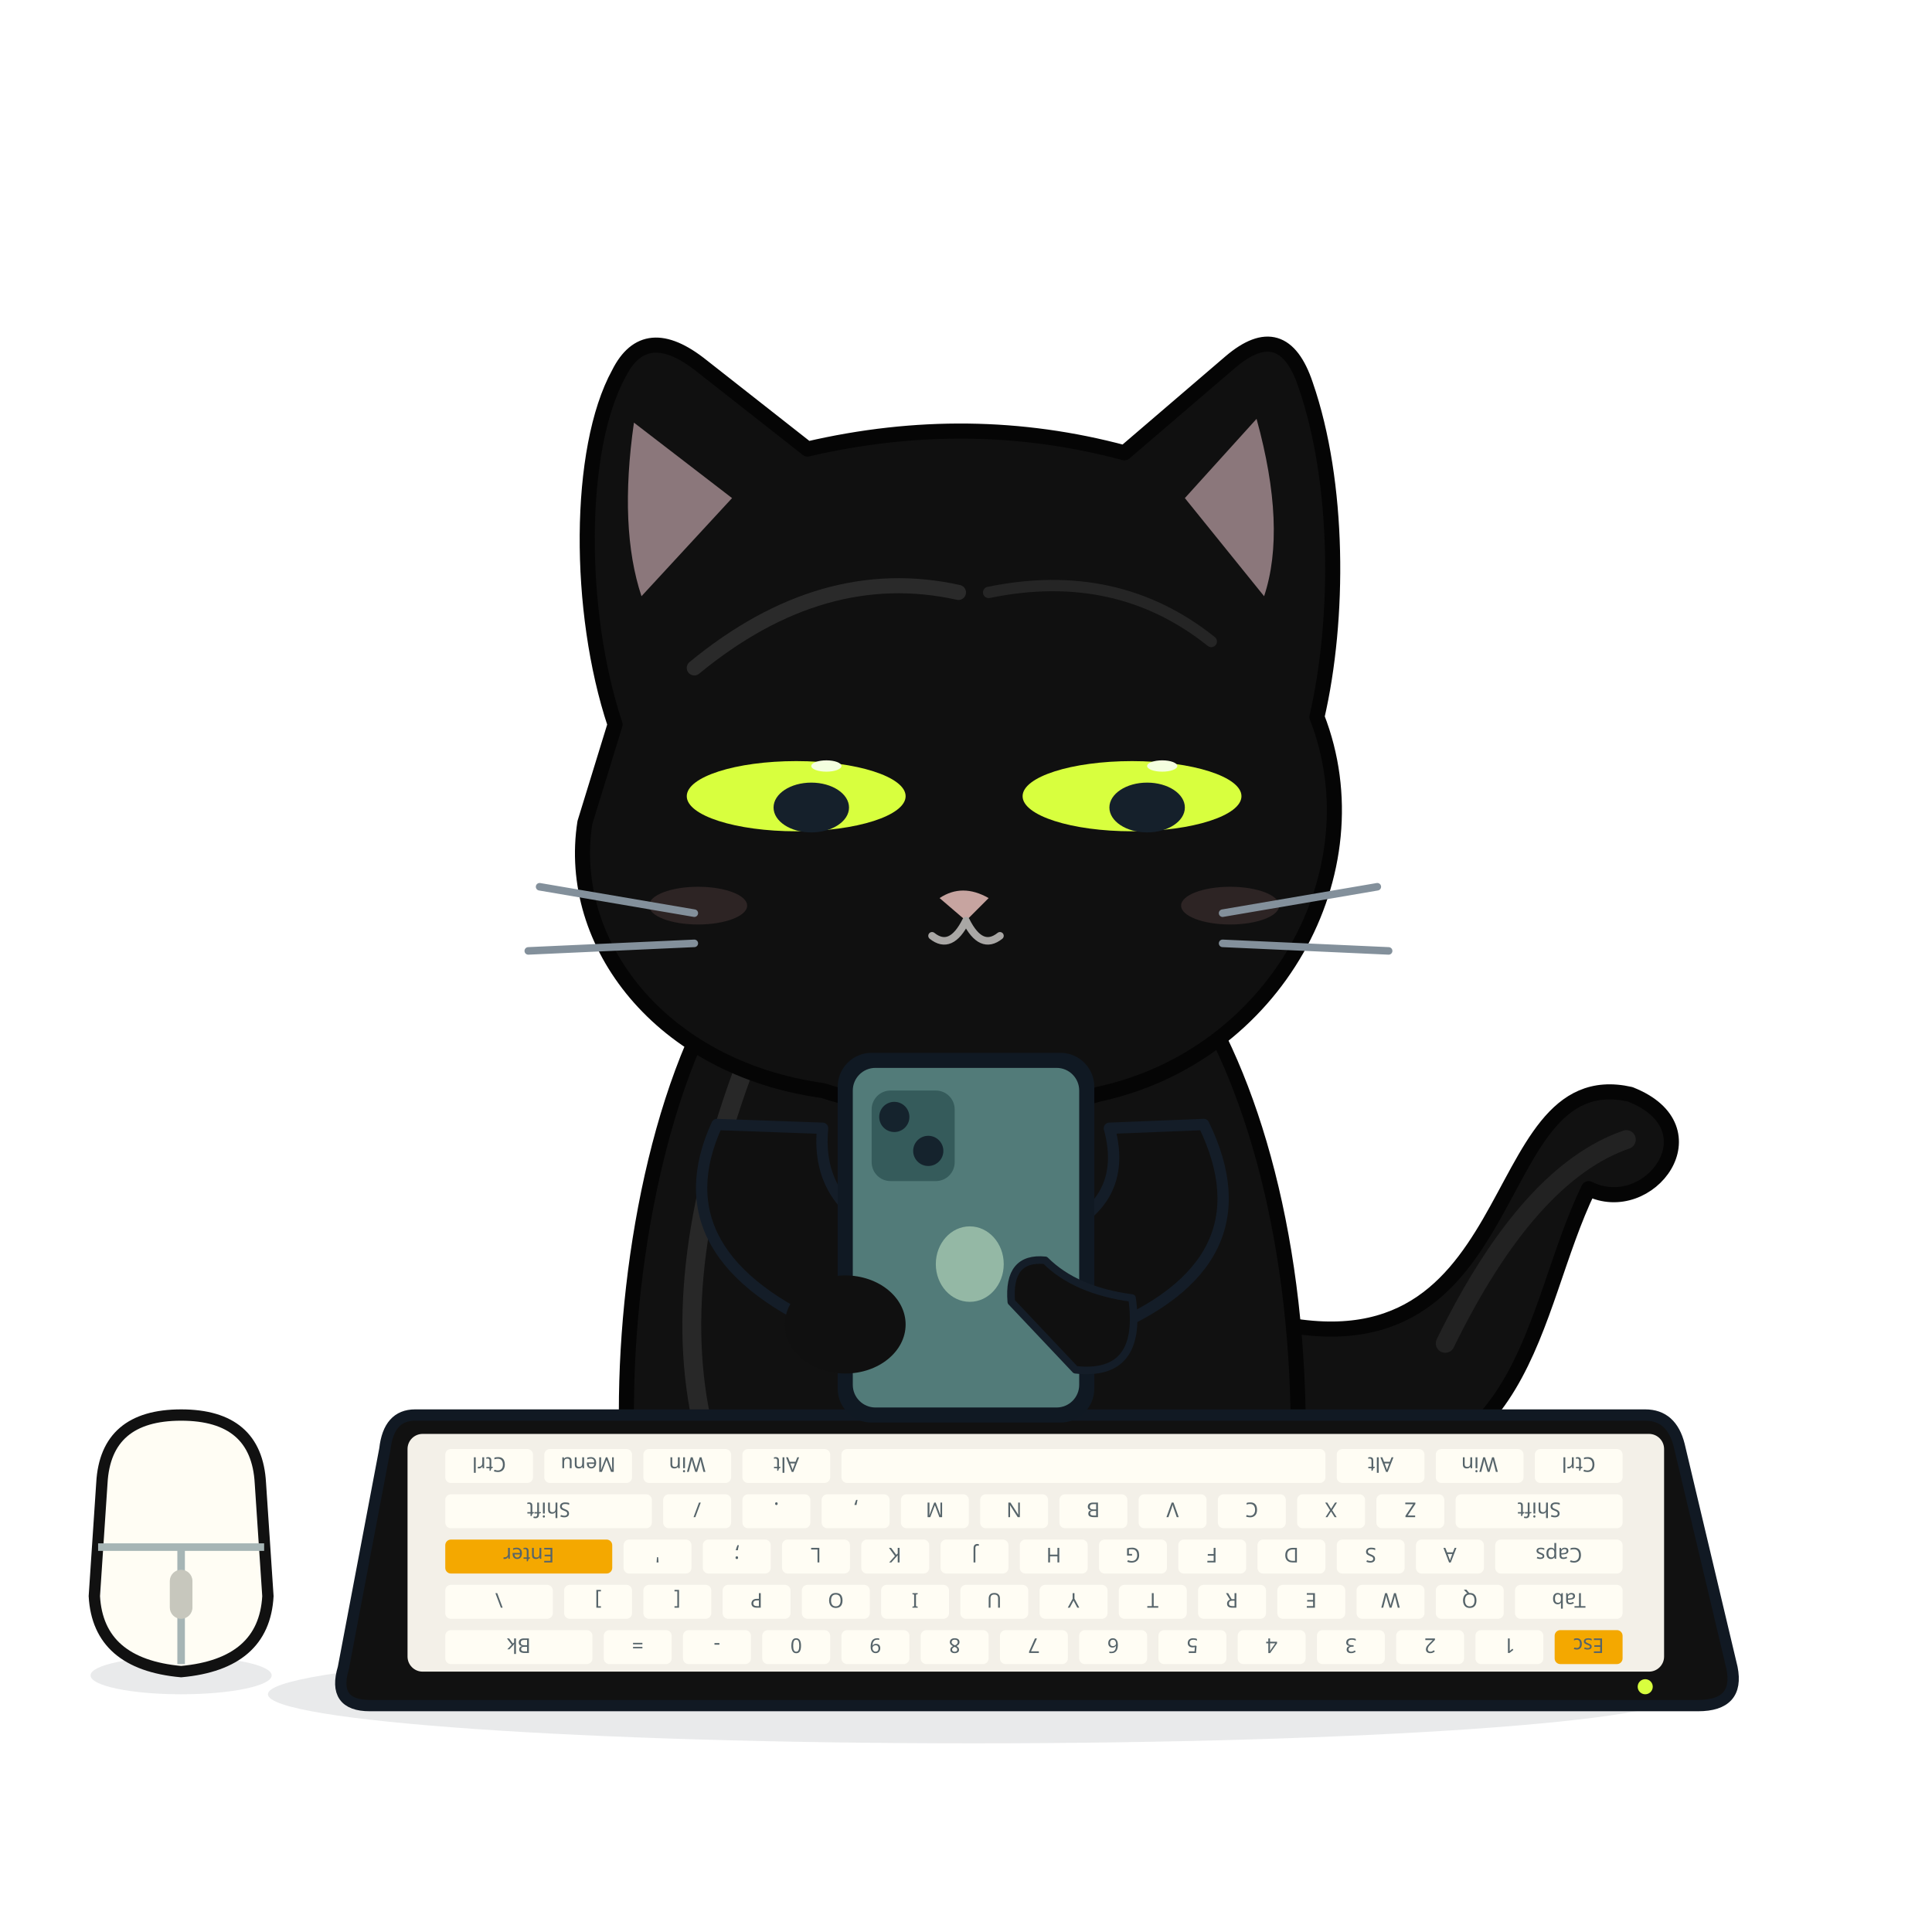
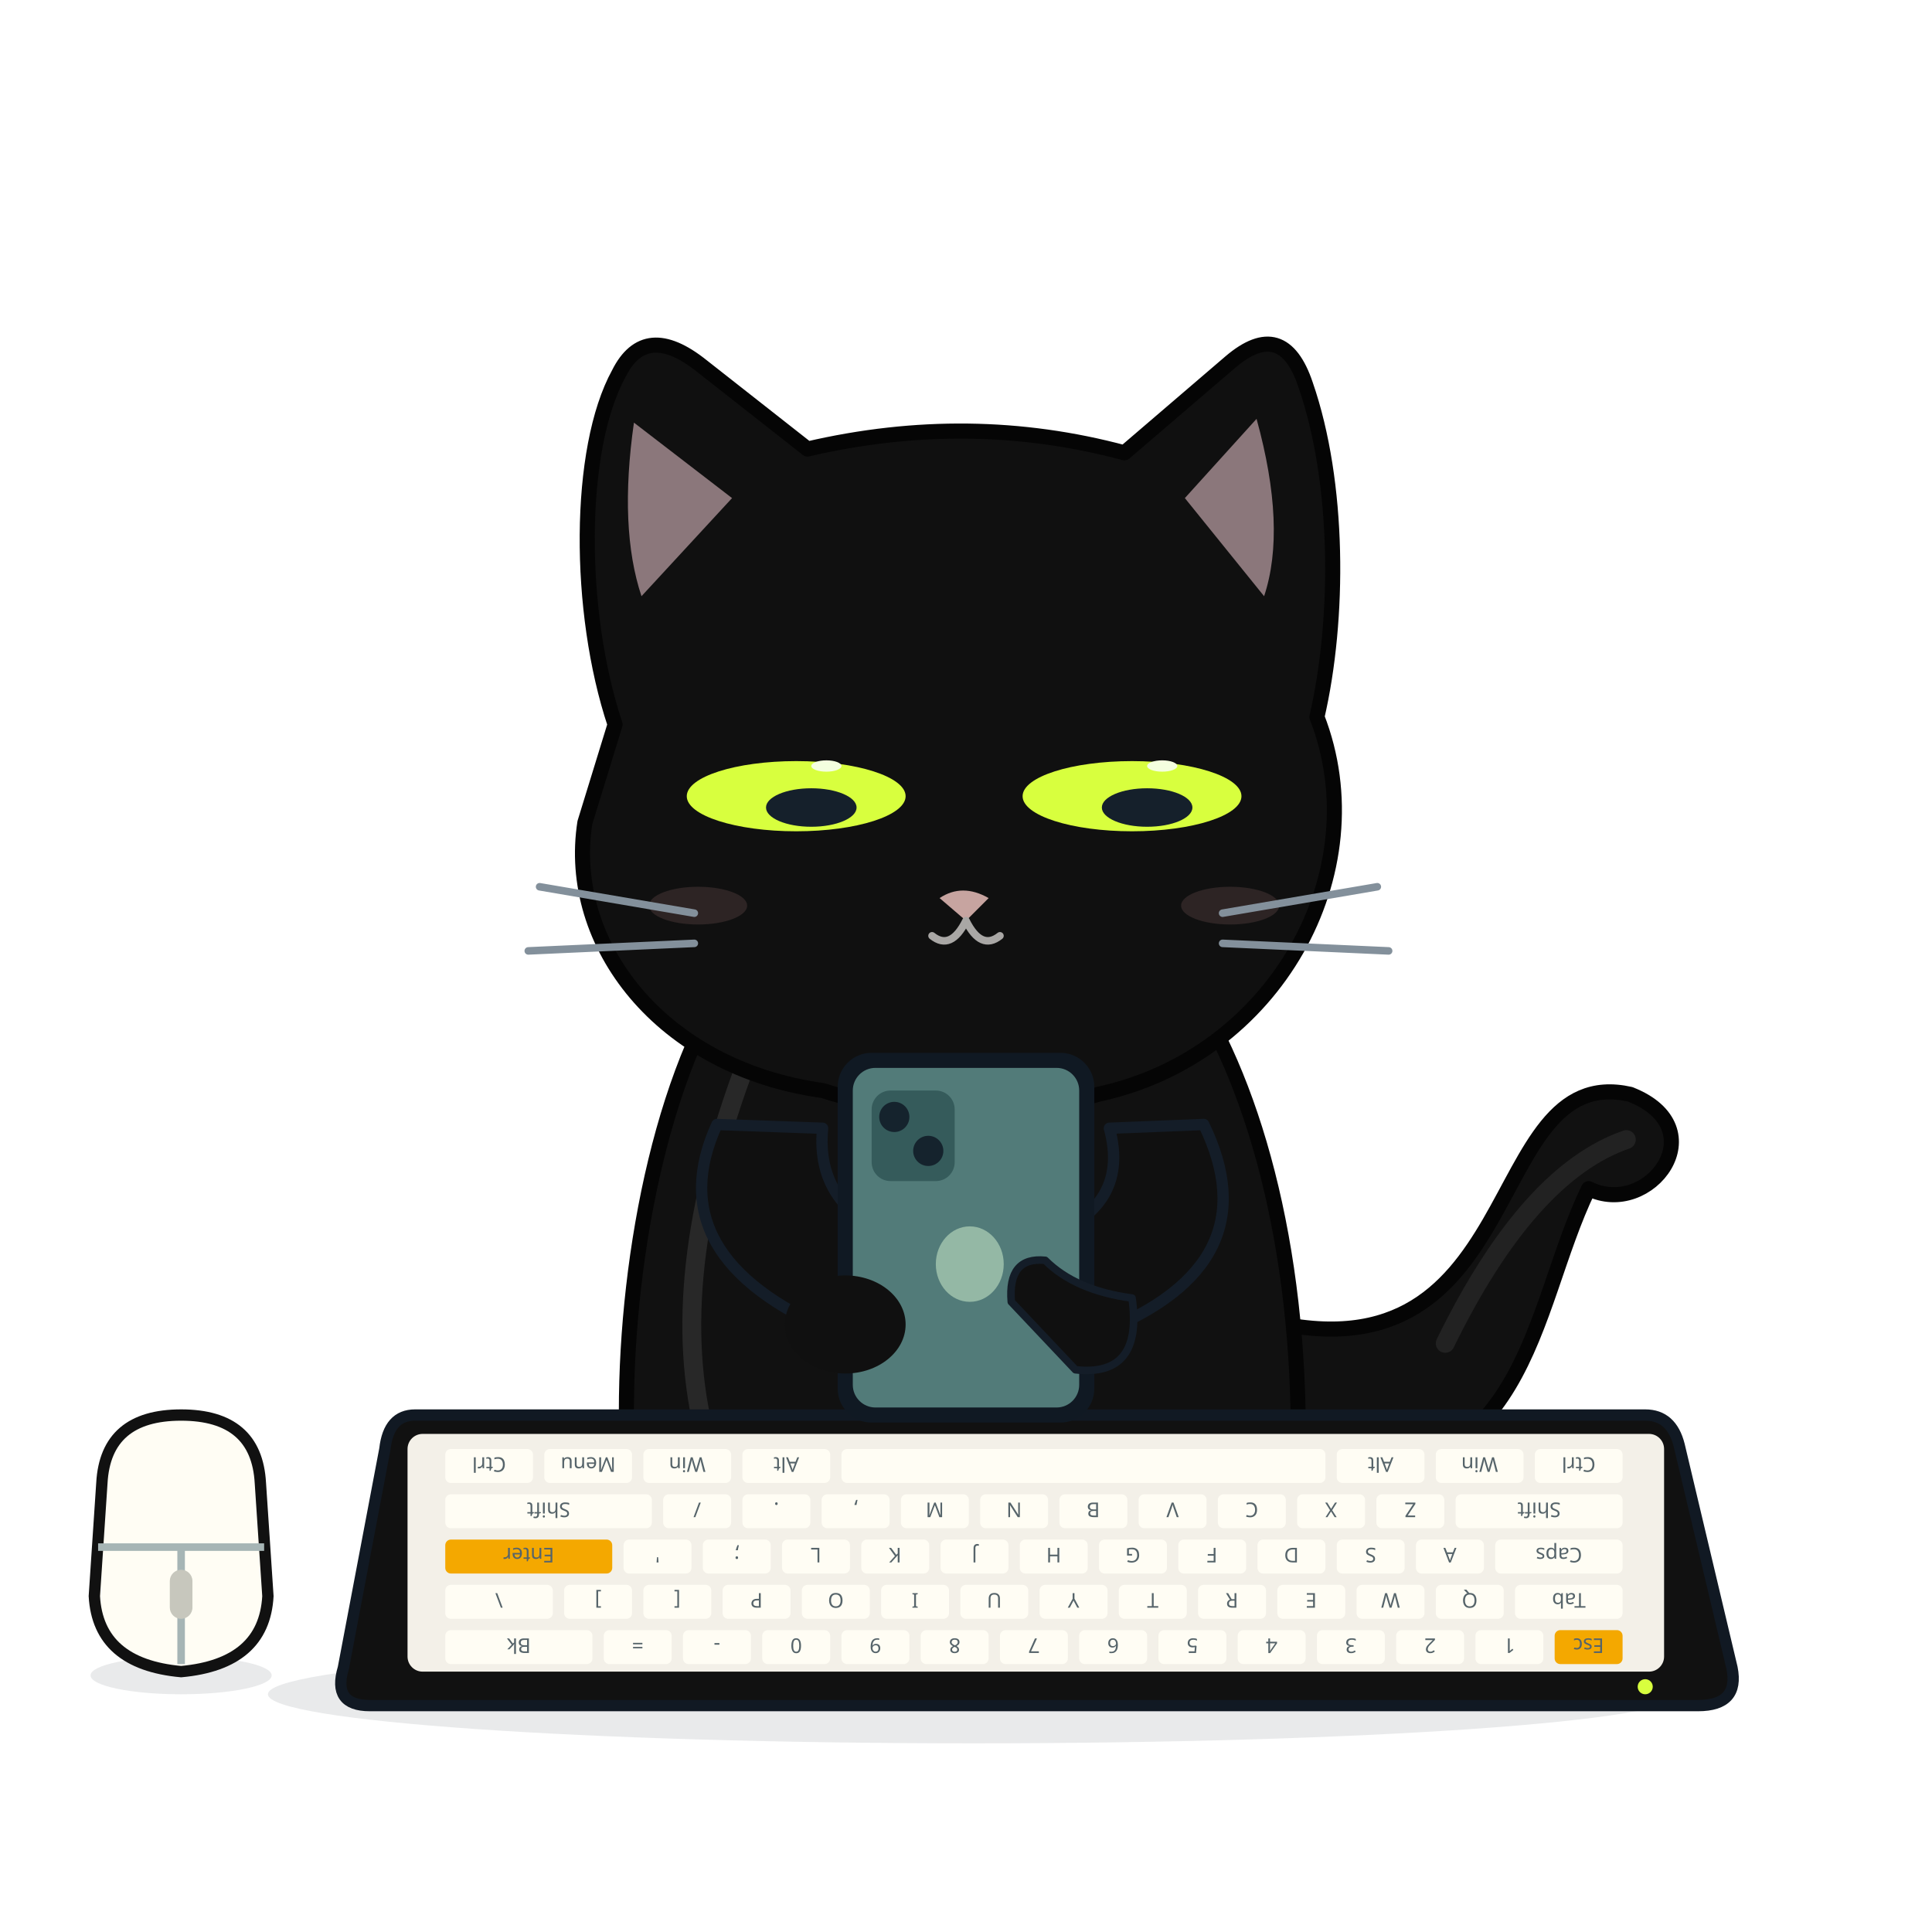
<svg xmlns="http://www.w3.org/2000/svg" width="512" height="512" viewBox="0 0 512 512">
  <ellipse cx="258" cy="449" rx="187" ry="13" fill="#17212d18" />
  <path d="M 332 349 C 406 370 392 281 432 290 C 455 299 437 323 421 315 C 405 348 406 395 345 393 Z" fill="#111111" stroke="#050505" stroke-width="4" stroke-linejoin="round" />
  <path d="M 383 356 Q 405 311 431 302" fill="none" stroke="#222222" stroke-width="5" stroke-linecap="round" />
  <path d="M 198 252 C 176 280 166 332 166 374 Q 163 407 195 413 L 316 413 Q 349 410 344 374 C 343 321 329 278 310 254 Z" fill="#111111" stroke="#050505" stroke-width="4" stroke-linecap="round" stroke-linejoin="round" />
  <path d="M 198 281 Q 176 339 187 381" fill="none" stroke="#282828" stroke-width="5" stroke-linecap="round" stroke-linejoin="round" />
  <ellipse cx="210" cy="398" rx="36" ry="20" fill="#151d28" />
  <ellipse cx="303" cy="398" rx="36" ry="20" fill="#151d28" />
  <path d="M 163 192 C 153 162 153 119 164 99 Q 171 85 186 97 L 214 119 Q 257 109 298 120 L 326 96 Q 340 84 346 102 C 355 128 355 164 349 190 C 365 231 338 280 291 290 Q 256 301 218 289 C 175 283 150 250 155 218 Z" fill="#101010" stroke="#050505" stroke-width="4" stroke-linecap="round" stroke-linejoin="round" />
  <path d="M 168 112 Q 164 140 170 158 L 194 132 Z" fill="#8b777b" stroke="none" stroke-width="1" stroke-linecap="round" stroke-linejoin="round" />
  <path d="M 333 111 Q 341 140 335 158 L 314 132 Z" fill="#8b777b" stroke="none" stroke-width="1" stroke-linecap="round" stroke-linejoin="round" />
-   <path d="M 184 177 Q 218 149 254 157" fill="none" stroke="#2a2a2a" stroke-width="4" stroke-linecap="round" stroke-linejoin="round" />
-   <path d="M 262 157 Q 296 150 321 170" fill="none" stroke="#252525" stroke-width="3" stroke-linecap="round" stroke-linejoin="round" />
  <ellipse cx="211" cy="211" rx="29" ry="9.3" fill="#d8ff3e" />
-   <ellipse cx="215" cy="214" rx="10" ry="6.6" fill="#15202b" />
+   <ellipse cx="215" cy="214" rx="12" ry="5.1" fill="#15202b" />
  <ellipse cx="219" cy="203" rx="4" ry="1.5" fill="#f4ffdf" />
  <ellipse cx="300" cy="211" rx="29" ry="9.3" fill="#d8ff3e" />
-   <ellipse cx="304" cy="214" rx="10" ry="6.6" fill="#15202b" />
+   <ellipse cx="304" cy="214" rx="12" ry="5.1" fill="#15202b" />
  <ellipse cx="308" cy="203" rx="4" ry="1.5" fill="#f4ffdf" />
  <ellipse cx="185" cy="240" rx="13" ry="5" fill="#db9e9e24" />
  <ellipse cx="326" cy="240" rx="13" ry="5" fill="#db9e9e24" />
  <path d="M 249 238 Q 255 234 262 238 L 256 244 Z" fill="#c7a4a0" stroke="none" stroke-width="1" stroke-linecap="round" stroke-linejoin="round" />
  <path d="M 256 244 Q 252 252 247 248 M 256 244 Q 260 252 265 248" fill="none" stroke="#a9a7a5" stroke-width="2" stroke-linecap="round" stroke-linejoin="round" />
  <path d="M 184 242 L 143 235" fill="none" stroke="#83909b" stroke-width="2" stroke-linecap="round" stroke-linejoin="round" />
  <path d="M 184 250 L 140 252" fill="none" stroke="#83909b" stroke-width="2" stroke-linecap="round" stroke-linejoin="round" />
  <path d="M 324 242 L 365 235" fill="none" stroke="#83909b" stroke-width="2" stroke-linecap="round" stroke-linejoin="round" />
  <path d="M 324 250 L 368 252" fill="none" stroke="#83909b" stroke-width="2" stroke-linecap="round" stroke-linejoin="round" />
  <path d="M 110 375 L 436 375 Q 443 375 445 383 L 459 442 Q 461 452 450 452 L 98 452 Q 88 452 91 442 L 102 384 Q 103 375 110 375 Z" fill="#111111" stroke="#111923" stroke-width="3" stroke-linecap="round" stroke-linejoin="round" />
  <rect x="108" y="380" width="333" height="63" rx="4" fill="#f3f0e8" />
  <g transform="rotate(180 275 409)">
    <rect x="120" y="377" width="18" height="9" rx="1.5" fill="#f4a800" />
    <text x="129.0" y="383.8" text-anchor="middle" font-family="sans-serif" font-size="5.4" fill="#56646a">Esc</text>
    <rect x="141" y="377" width="18" height="9" rx="1.5" fill="#fffdf4" />
    <text x="150.0" y="383.8" text-anchor="middle" font-family="sans-serif" font-size="5.4" fill="#56646a">1</text>
    <rect x="162" y="377" width="18" height="9" rx="1.5" fill="#fffdf4" />
    <text x="171.0" y="383.8" text-anchor="middle" font-family="sans-serif" font-size="5.4" fill="#56646a">2</text>
    <rect x="183" y="377" width="18" height="9" rx="1.5" fill="#fffdf4" />
    <text x="192.0" y="383.8" text-anchor="middle" font-family="sans-serif" font-size="5.4" fill="#56646a">3</text>
    <rect x="204" y="377" width="18" height="9" rx="1.5" fill="#fffdf4" />
    <text x="213.0" y="383.8" text-anchor="middle" font-family="sans-serif" font-size="5.4" fill="#56646a">4</text>
    <rect x="225" y="377" width="18" height="9" rx="1.5" fill="#fffdf4" />
    <text x="234.0" y="383.8" text-anchor="middle" font-family="sans-serif" font-size="5.4" fill="#56646a">5</text>
    <rect x="246" y="377" width="18" height="9" rx="1.5" fill="#fffdf4" />
    <text x="255.0" y="383.8" text-anchor="middle" font-family="sans-serif" font-size="5.4" fill="#56646a">6</text>
    <rect x="267" y="377" width="18" height="9" rx="1.5" fill="#fffdf4" />
    <text x="276.0" y="383.8" text-anchor="middle" font-family="sans-serif" font-size="5.4" fill="#56646a">7</text>
    <rect x="288" y="377" width="18" height="9" rx="1.5" fill="#fffdf4" />
    <text x="297.0" y="383.8" text-anchor="middle" font-family="sans-serif" font-size="5.4" fill="#56646a">8</text>
    <rect x="309" y="377" width="18" height="9" rx="1.5" fill="#fffdf4" />
    <text x="318.0" y="383.8" text-anchor="middle" font-family="sans-serif" font-size="5.4" fill="#56646a">9</text>
    <rect x="330" y="377" width="18" height="9" rx="1.5" fill="#fffdf4" />
    <text x="339.0" y="383.8" text-anchor="middle" font-family="sans-serif" font-size="5.4" fill="#56646a">0</text>
    <rect x="351" y="377" width="18" height="9" rx="1.5" fill="#fffdf4" />
    <text x="360.0" y="383.8" text-anchor="middle" font-family="sans-serif" font-size="5.4" fill="#56646a">-</text>
    <rect x="372" y="377" width="18" height="9" rx="1.5" fill="#fffdf4" />
    <text x="381.0" y="383.8" text-anchor="middle" font-family="sans-serif" font-size="5.4" fill="#56646a">=</text>
    <rect x="393" y="377" width="39" height="9" rx="1.5" fill="#fffdf4" />
    <text x="412.5" y="383.8" text-anchor="middle" font-family="sans-serif" font-size="5.4" fill="#56646a">Bk</text>
    <rect x="120" y="389" width="28.5" height="9" rx="1.5" fill="#fffdf4" />
    <text x="134.25" y="395.8" text-anchor="middle" font-family="sans-serif" font-size="5.4" fill="#56646a">Tab</text>
    <rect x="151.5" y="389" width="18" height="9" rx="1.5" fill="#fffdf4" />
    <text x="160.5" y="395.8" text-anchor="middle" font-family="sans-serif" font-size="5.4" fill="#56646a">Q</text>
    <rect x="172.5" y="389" width="18" height="9" rx="1.5" fill="#fffdf4" />
    <text x="181.5" y="395.8" text-anchor="middle" font-family="sans-serif" font-size="5.4" fill="#56646a">W</text>
    <rect x="193.5" y="389" width="18" height="9" rx="1.5" fill="#fffdf4" />
    <text x="202.5" y="395.8" text-anchor="middle" font-family="sans-serif" font-size="5.4" fill="#56646a">E</text>
    <rect x="214.5" y="389" width="18" height="9" rx="1.5" fill="#fffdf4" />
    <text x="223.5" y="395.8" text-anchor="middle" font-family="sans-serif" font-size="5.4" fill="#56646a">R</text>
    <rect x="235.5" y="389" width="18" height="9" rx="1.5" fill="#fffdf4" />
    <text x="244.5" y="395.8" text-anchor="middle" font-family="sans-serif" font-size="5.4" fill="#56646a">T</text>
    <rect x="256.5" y="389" width="18" height="9" rx="1.5" fill="#fffdf4" />
    <text x="265.5" y="395.8" text-anchor="middle" font-family="sans-serif" font-size="5.4" fill="#56646a">Y</text>
    <rect x="277.5" y="389" width="18" height="9" rx="1.5" fill="#fffdf4" />
    <text x="286.5" y="395.8" text-anchor="middle" font-family="sans-serif" font-size="5.4" fill="#56646a">U</text>
    <rect x="298.5" y="389" width="18" height="9" rx="1.5" fill="#fffdf4" />
    <text x="307.5" y="395.8" text-anchor="middle" font-family="sans-serif" font-size="5.4" fill="#56646a">I</text>
    <rect x="319.5" y="389" width="18" height="9" rx="1.5" fill="#fffdf4" />
    <text x="328.5" y="395.8" text-anchor="middle" font-family="sans-serif" font-size="5.4" fill="#56646a">O</text>
    <rect x="340.5" y="389" width="18" height="9" rx="1.5" fill="#fffdf4" />
    <text x="349.5" y="395.8" text-anchor="middle" font-family="sans-serif" font-size="5.4" fill="#56646a">P</text>
    <rect x="361.5" y="389" width="18" height="9" rx="1.5" fill="#fffdf4" />
    <text x="370.5" y="395.8" text-anchor="middle" font-family="sans-serif" font-size="5.4" fill="#56646a">[</text>
    <rect x="382.5" y="389" width="18" height="9" rx="1.5" fill="#fffdf4" />
    <text x="391.5" y="395.8" text-anchor="middle" font-family="sans-serif" font-size="5.4" fill="#56646a">]</text>
    <rect x="403.5" y="389" width="28.5" height="9" rx="1.5" fill="#fffdf4" />
    <text x="417.75" y="395.8" text-anchor="middle" font-family="sans-serif" font-size="5.4" fill="#56646a">\</text>
    <rect x="120" y="401" width="33.75" height="9" rx="1.5" fill="#fffdf4" />
    <text x="136.875" y="407.8" text-anchor="middle" font-family="sans-serif" font-size="5.4" fill="#56646a">Caps</text>
    <rect x="156.75" y="401" width="18" height="9" rx="1.5" fill="#fffdf4" />
    <text x="165.75" y="407.8" text-anchor="middle" font-family="sans-serif" font-size="5.4" fill="#56646a">A</text>
    <rect x="177.75" y="401" width="18" height="9" rx="1.5" fill="#fffdf4" />
    <text x="186.75" y="407.8" text-anchor="middle" font-family="sans-serif" font-size="5.4" fill="#56646a">S</text>
    <rect x="198.75" y="401" width="18" height="9" rx="1.5" fill="#fffdf4" />
    <text x="207.75" y="407.8" text-anchor="middle" font-family="sans-serif" font-size="5.4" fill="#56646a">D</text>
    <rect x="219.75" y="401" width="18" height="9" rx="1.5" fill="#fffdf4" />
    <text x="228.75" y="407.8" text-anchor="middle" font-family="sans-serif" font-size="5.4" fill="#56646a">F</text>
    <rect x="240.75" y="401" width="18" height="9" rx="1.5" fill="#fffdf4" />
    <text x="249.75" y="407.8" text-anchor="middle" font-family="sans-serif" font-size="5.4" fill="#56646a">G</text>
    <rect x="261.75" y="401" width="18" height="9" rx="1.5" fill="#fffdf4" />
    <text x="270.75" y="407.8" text-anchor="middle" font-family="sans-serif" font-size="5.4" fill="#56646a">H</text>
    <rect x="282.75" y="401" width="18" height="9" rx="1.5" fill="#fffdf4" />
    <text x="291.75" y="407.8" text-anchor="middle" font-family="sans-serif" font-size="5.4" fill="#56646a">J</text>
    <rect x="303.75" y="401" width="18" height="9" rx="1.5" fill="#fffdf4" />
    <text x="312.75" y="407.8" text-anchor="middle" font-family="sans-serif" font-size="5.4" fill="#56646a">K</text>
    <rect x="324.75" y="401" width="18" height="9" rx="1.5" fill="#fffdf4" />
    <text x="333.75" y="407.8" text-anchor="middle" font-family="sans-serif" font-size="5.4" fill="#56646a">L</text>
    <rect x="345.75" y="401" width="18" height="9" rx="1.5" fill="#fffdf4" />
    <text x="354.75" y="407.8" text-anchor="middle" font-family="sans-serif" font-size="5.4" fill="#56646a">;</text>
    <rect x="366.75" y="401" width="18" height="9" rx="1.5" fill="#fffdf4" />
    <text x="375.75" y="407.8" text-anchor="middle" font-family="sans-serif" font-size="5.4" fill="#56646a">'</text>
    <rect x="387.75" y="401" width="44.25" height="9" rx="1.5" fill="#f4a800" />
    <text x="409.875" y="407.8" text-anchor="middle" font-family="sans-serif" font-size="5.4" fill="#56646a">Enter</text>
    <rect x="120" y="413" width="44.25" height="9" rx="1.5" fill="#fffdf4" />
    <text x="142.125" y="419.8" text-anchor="middle" font-family="sans-serif" font-size="5.4" fill="#56646a">Shift</text>
    <rect x="167.25" y="413" width="18" height="9" rx="1.5" fill="#fffdf4" />
    <text x="176.25" y="419.8" text-anchor="middle" font-family="sans-serif" font-size="5.4" fill="#56646a">Z</text>
    <rect x="188.25" y="413" width="18" height="9" rx="1.5" fill="#fffdf4" />
    <text x="197.25" y="419.8" text-anchor="middle" font-family="sans-serif" font-size="5.4" fill="#56646a">X</text>
    <rect x="209.25" y="413" width="18" height="9" rx="1.5" fill="#fffdf4" />
    <text x="218.25" y="419.8" text-anchor="middle" font-family="sans-serif" font-size="5.4" fill="#56646a">C</text>
    <rect x="230.25" y="413" width="18" height="9" rx="1.5" fill="#fffdf4" />
    <text x="239.25" y="419.8" text-anchor="middle" font-family="sans-serif" font-size="5.4" fill="#56646a">V</text>
    <rect x="251.25" y="413" width="18" height="9" rx="1.5" fill="#fffdf4" />
    <text x="260.25" y="419.8" text-anchor="middle" font-family="sans-serif" font-size="5.4" fill="#56646a">B</text>
    <rect x="272.25" y="413" width="18" height="9" rx="1.5" fill="#fffdf4" />
    <text x="281.25" y="419.8" text-anchor="middle" font-family="sans-serif" font-size="5.4" fill="#56646a">N</text>
    <rect x="293.25" y="413" width="18" height="9" rx="1.5" fill="#fffdf4" />
    <text x="302.25" y="419.8" text-anchor="middle" font-family="sans-serif" font-size="5.4" fill="#56646a">M</text>
    <rect x="314.25" y="413" width="18" height="9" rx="1.5" fill="#fffdf4" />
    <text x="323.25" y="419.8" text-anchor="middle" font-family="sans-serif" font-size="5.4" fill="#56646a">,</text>
    <rect x="335.25" y="413" width="18" height="9" rx="1.5" fill="#fffdf4" />
    <text x="344.25" y="419.8" text-anchor="middle" font-family="sans-serif" font-size="5.4" fill="#56646a">.</text>
    <rect x="356.25" y="413" width="18" height="9" rx="1.5" fill="#fffdf4" />
    <text x="365.25" y="419.8" text-anchor="middle" font-family="sans-serif" font-size="5.4" fill="#56646a">/</text>
    <rect x="377.25" y="413" width="54.75" height="9" rx="1.5" fill="#fffdf4" />
    <text x="404.625" y="419.8" text-anchor="middle" font-family="sans-serif" font-size="5.4" fill="#56646a">Shift</text>
    <rect x="120" y="425" width="23.25" height="9" rx="1.5" fill="#fffdf4" />
    <text x="131.625" y="431.8" text-anchor="middle" font-family="sans-serif" font-size="5.4" fill="#56646a">Ctrl</text>
    <rect x="146.25" y="425" width="23.25" height="9" rx="1.5" fill="#fffdf4" />
    <text x="157.875" y="431.8" text-anchor="middle" font-family="sans-serif" font-size="5.4" fill="#56646a">Win</text>
    <rect x="172.5" y="425" width="23.25" height="9" rx="1.5" fill="#fffdf4" />
    <text x="184.125" y="431.8" text-anchor="middle" font-family="sans-serif" font-size="5.4" fill="#56646a">Alt</text>
    <rect x="198.75" y="425" width="128.25" height="9" rx="1.5" fill="#fffdf4" />
    <text x="262.875" y="431.8" text-anchor="middle" font-family="sans-serif" font-size="5.4" fill="#56646a" />
    <rect x="330.0" y="425" width="23.25" height="9" rx="1.5" fill="#fffdf4" />
    <text x="341.625" y="431.8" text-anchor="middle" font-family="sans-serif" font-size="5.4" fill="#56646a">Alt</text>
    <rect x="356.25" y="425" width="23.25" height="9" rx="1.5" fill="#fffdf4" />
    <text x="367.875" y="431.8" text-anchor="middle" font-family="sans-serif" font-size="5.4" fill="#56646a">Win</text>
    <rect x="382.5" y="425" width="23.25" height="9" rx="1.5" fill="#fffdf4" />
    <text x="394.125" y="431.8" text-anchor="middle" font-family="sans-serif" font-size="5.4" fill="#56646a">Menu</text>
    <rect x="408.75" y="425" width="23.25" height="9" rx="1.5" fill="#fffdf4" />
    <text x="420.375" y="431.8" text-anchor="middle" font-family="sans-serif" font-size="5.4" fill="#56646a">Ctrl</text>
  </g>
  <ellipse cx="436" cy="447" rx="2" ry="2" fill="#d8ff3e" />
  <g transform="translate(0 0)">
    <ellipse cx="48" cy="444" rx="24" ry="5" fill="#17212d18" />
    <path d="M 27 393 Q 28 375 48 375 Q 68 375 69 393 L 71 423 Q 70 441 48 443 Q 26 441 25 423 Z" fill="#fffdf4" stroke="#111111" stroke-width="3" />
    <path d="M 26 410 H 70 M 48 410 V 441" fill="none" stroke="#a6b5b5" stroke-width="2" />
    <rect x="45" y="416" width="6" height="13" rx="3" fill="#c7c7bd" />
  </g>
  <path d="M 190 298 Q 174 333 221 353 L 238 328 Q 216 320 218 299 Z" fill="#101010" stroke="#141d28" stroke-width="3" stroke-linecap="round" stroke-linejoin="round" />
  <path d="M 319 298 Q 337 335 292 353 L 274 329 Q 300 321 294 299 Z" fill="#101010" stroke="#141d28" stroke-width="3" stroke-linecap="round" stroke-linejoin="round" />
  <rect x="222" y="279" width="68" height="98" rx="9" fill="#101923" />
  <rect x="226" y="283" width="60" height="90" rx="6" fill="#527b79" />
  <rect x="231" y="289" width="22" height="24" rx="5" fill="#355b5b" />
  <ellipse cx="237" cy="296" rx="4" ry="4" fill="#15232d" />
  <ellipse cx="246" cy="305" rx="4" ry="4" fill="#15232d" />
  <ellipse cx="257" cy="335" rx="9" ry="10" fill="#94b8a5" />
  <ellipse cx="224" cy="351" rx="16" ry="13" fill="#101010" />
  <path d="M 300 344 Q 285 342 277 334 Q 267 333 268 345 L 285 363 Q 303 365 300 344 Z" fill="#101010" stroke="#141d28" stroke-width="2" stroke-linecap="round" stroke-linejoin="round" />
</svg>
